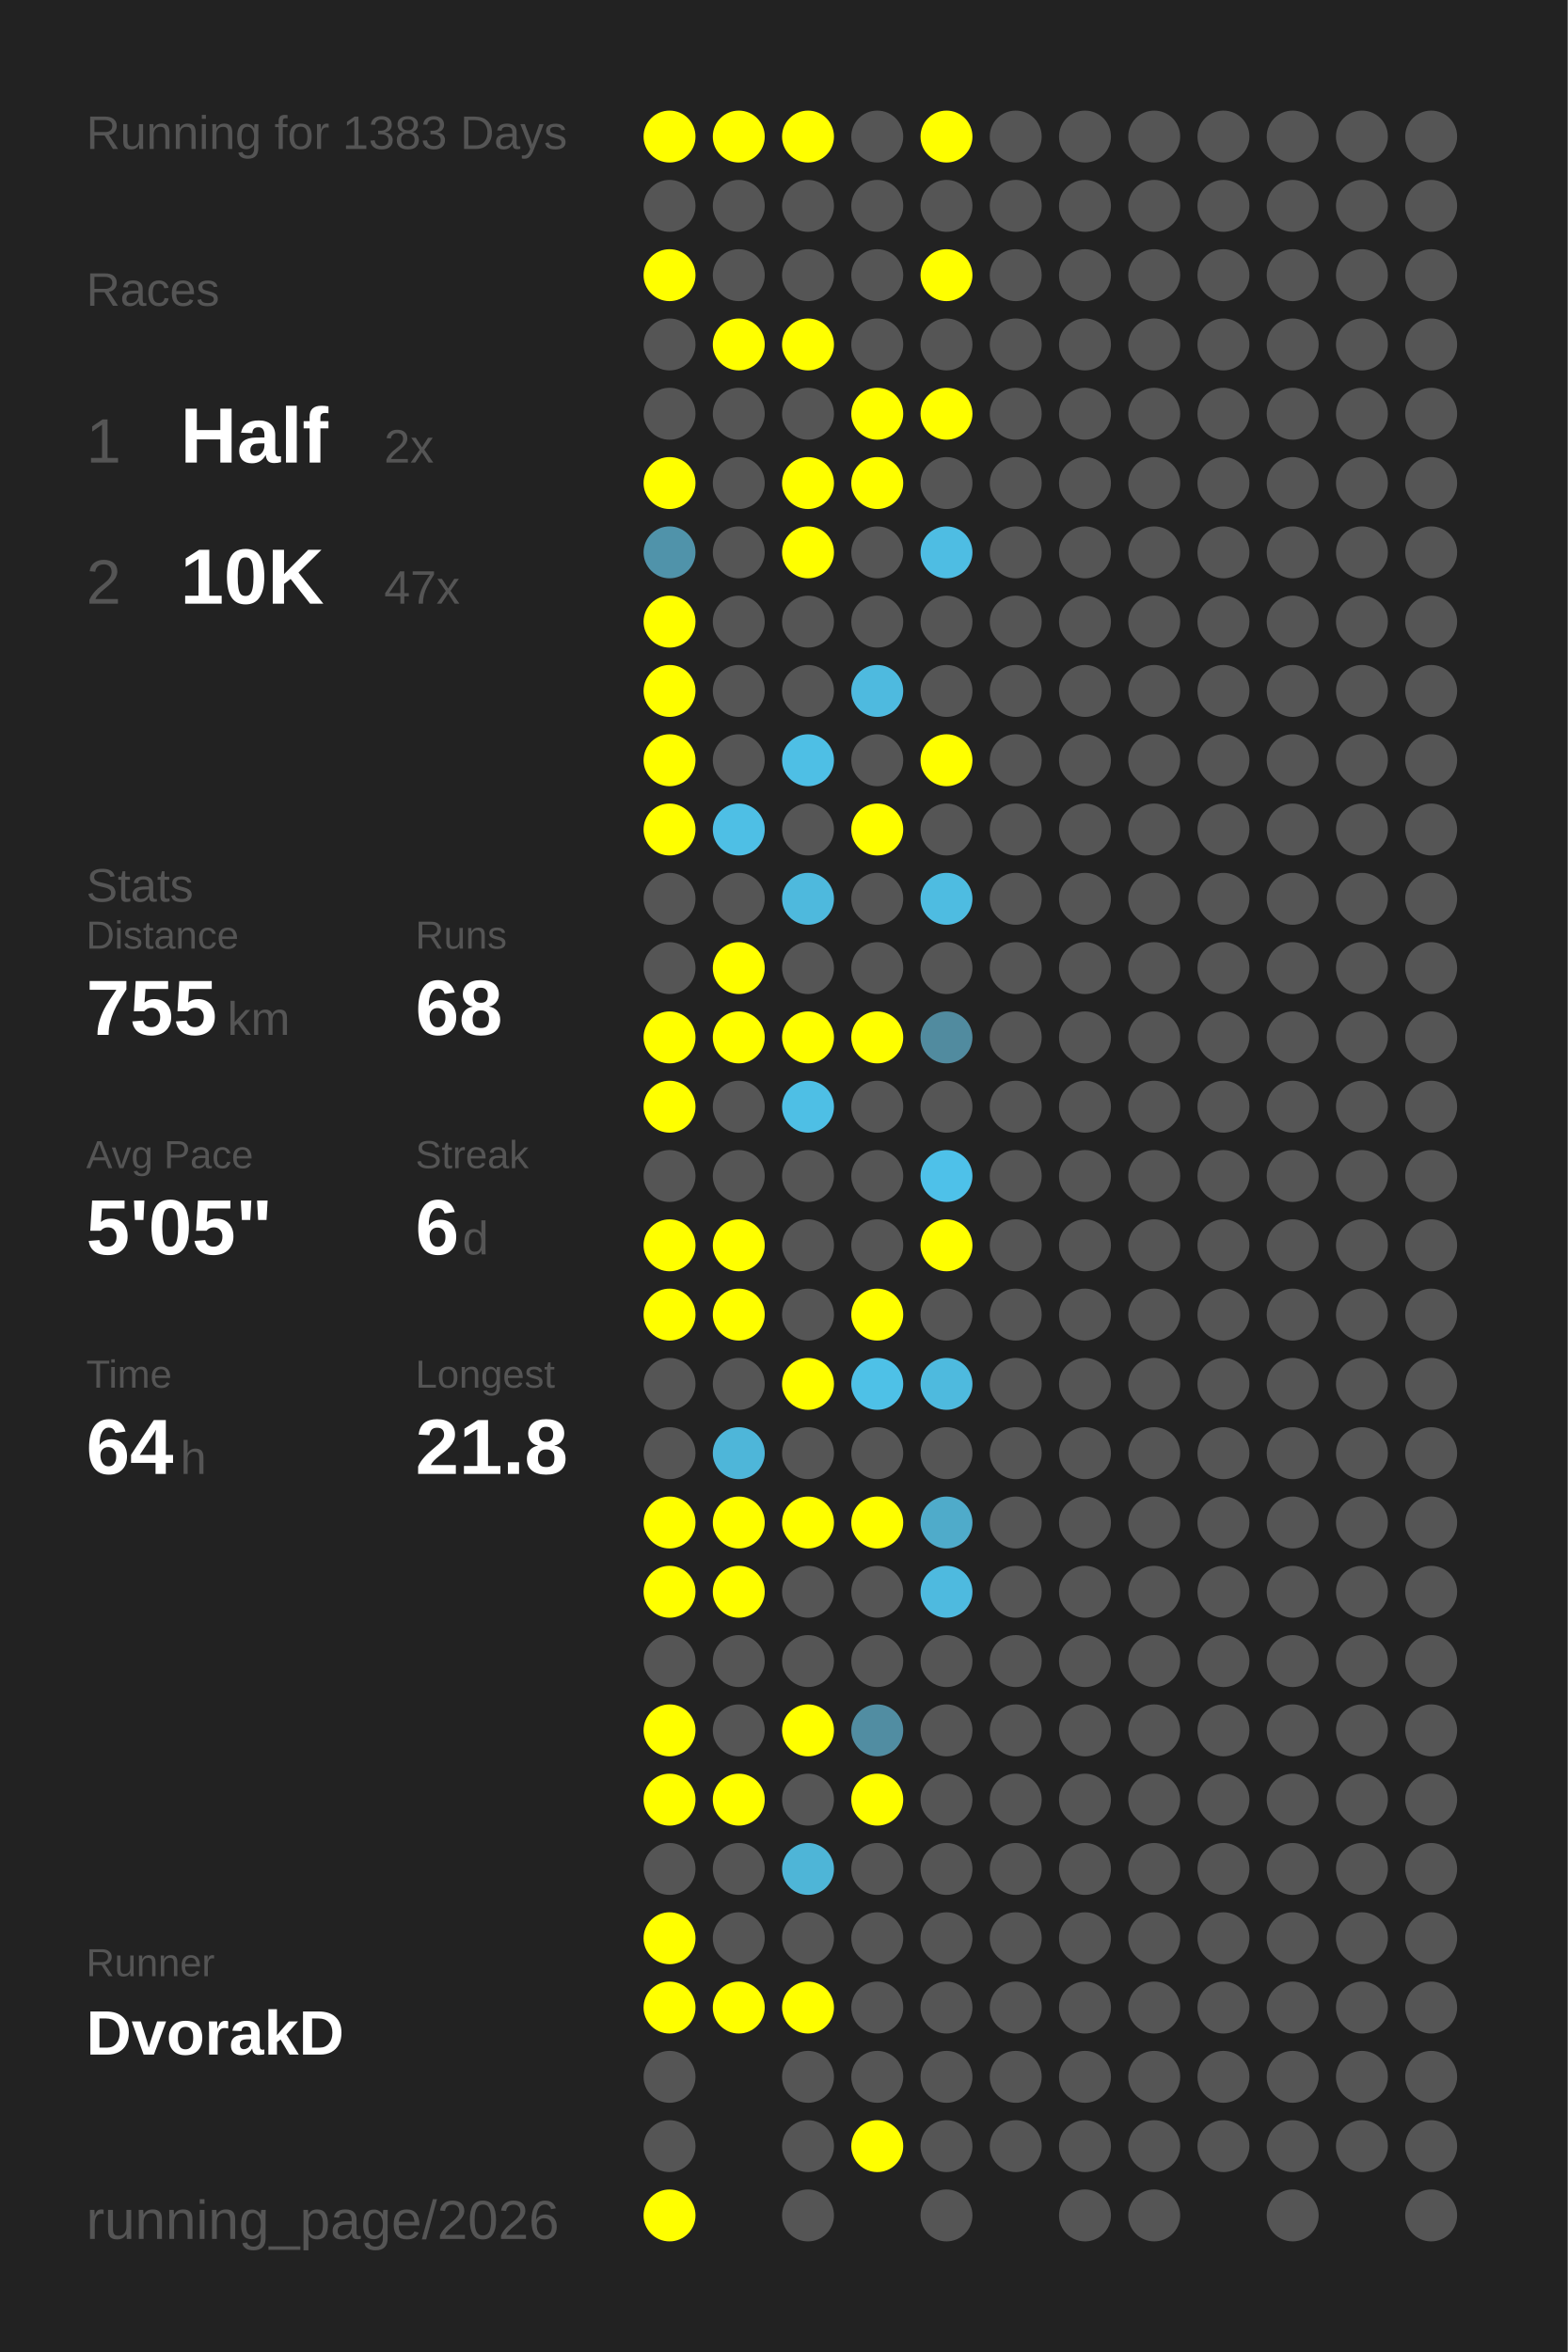
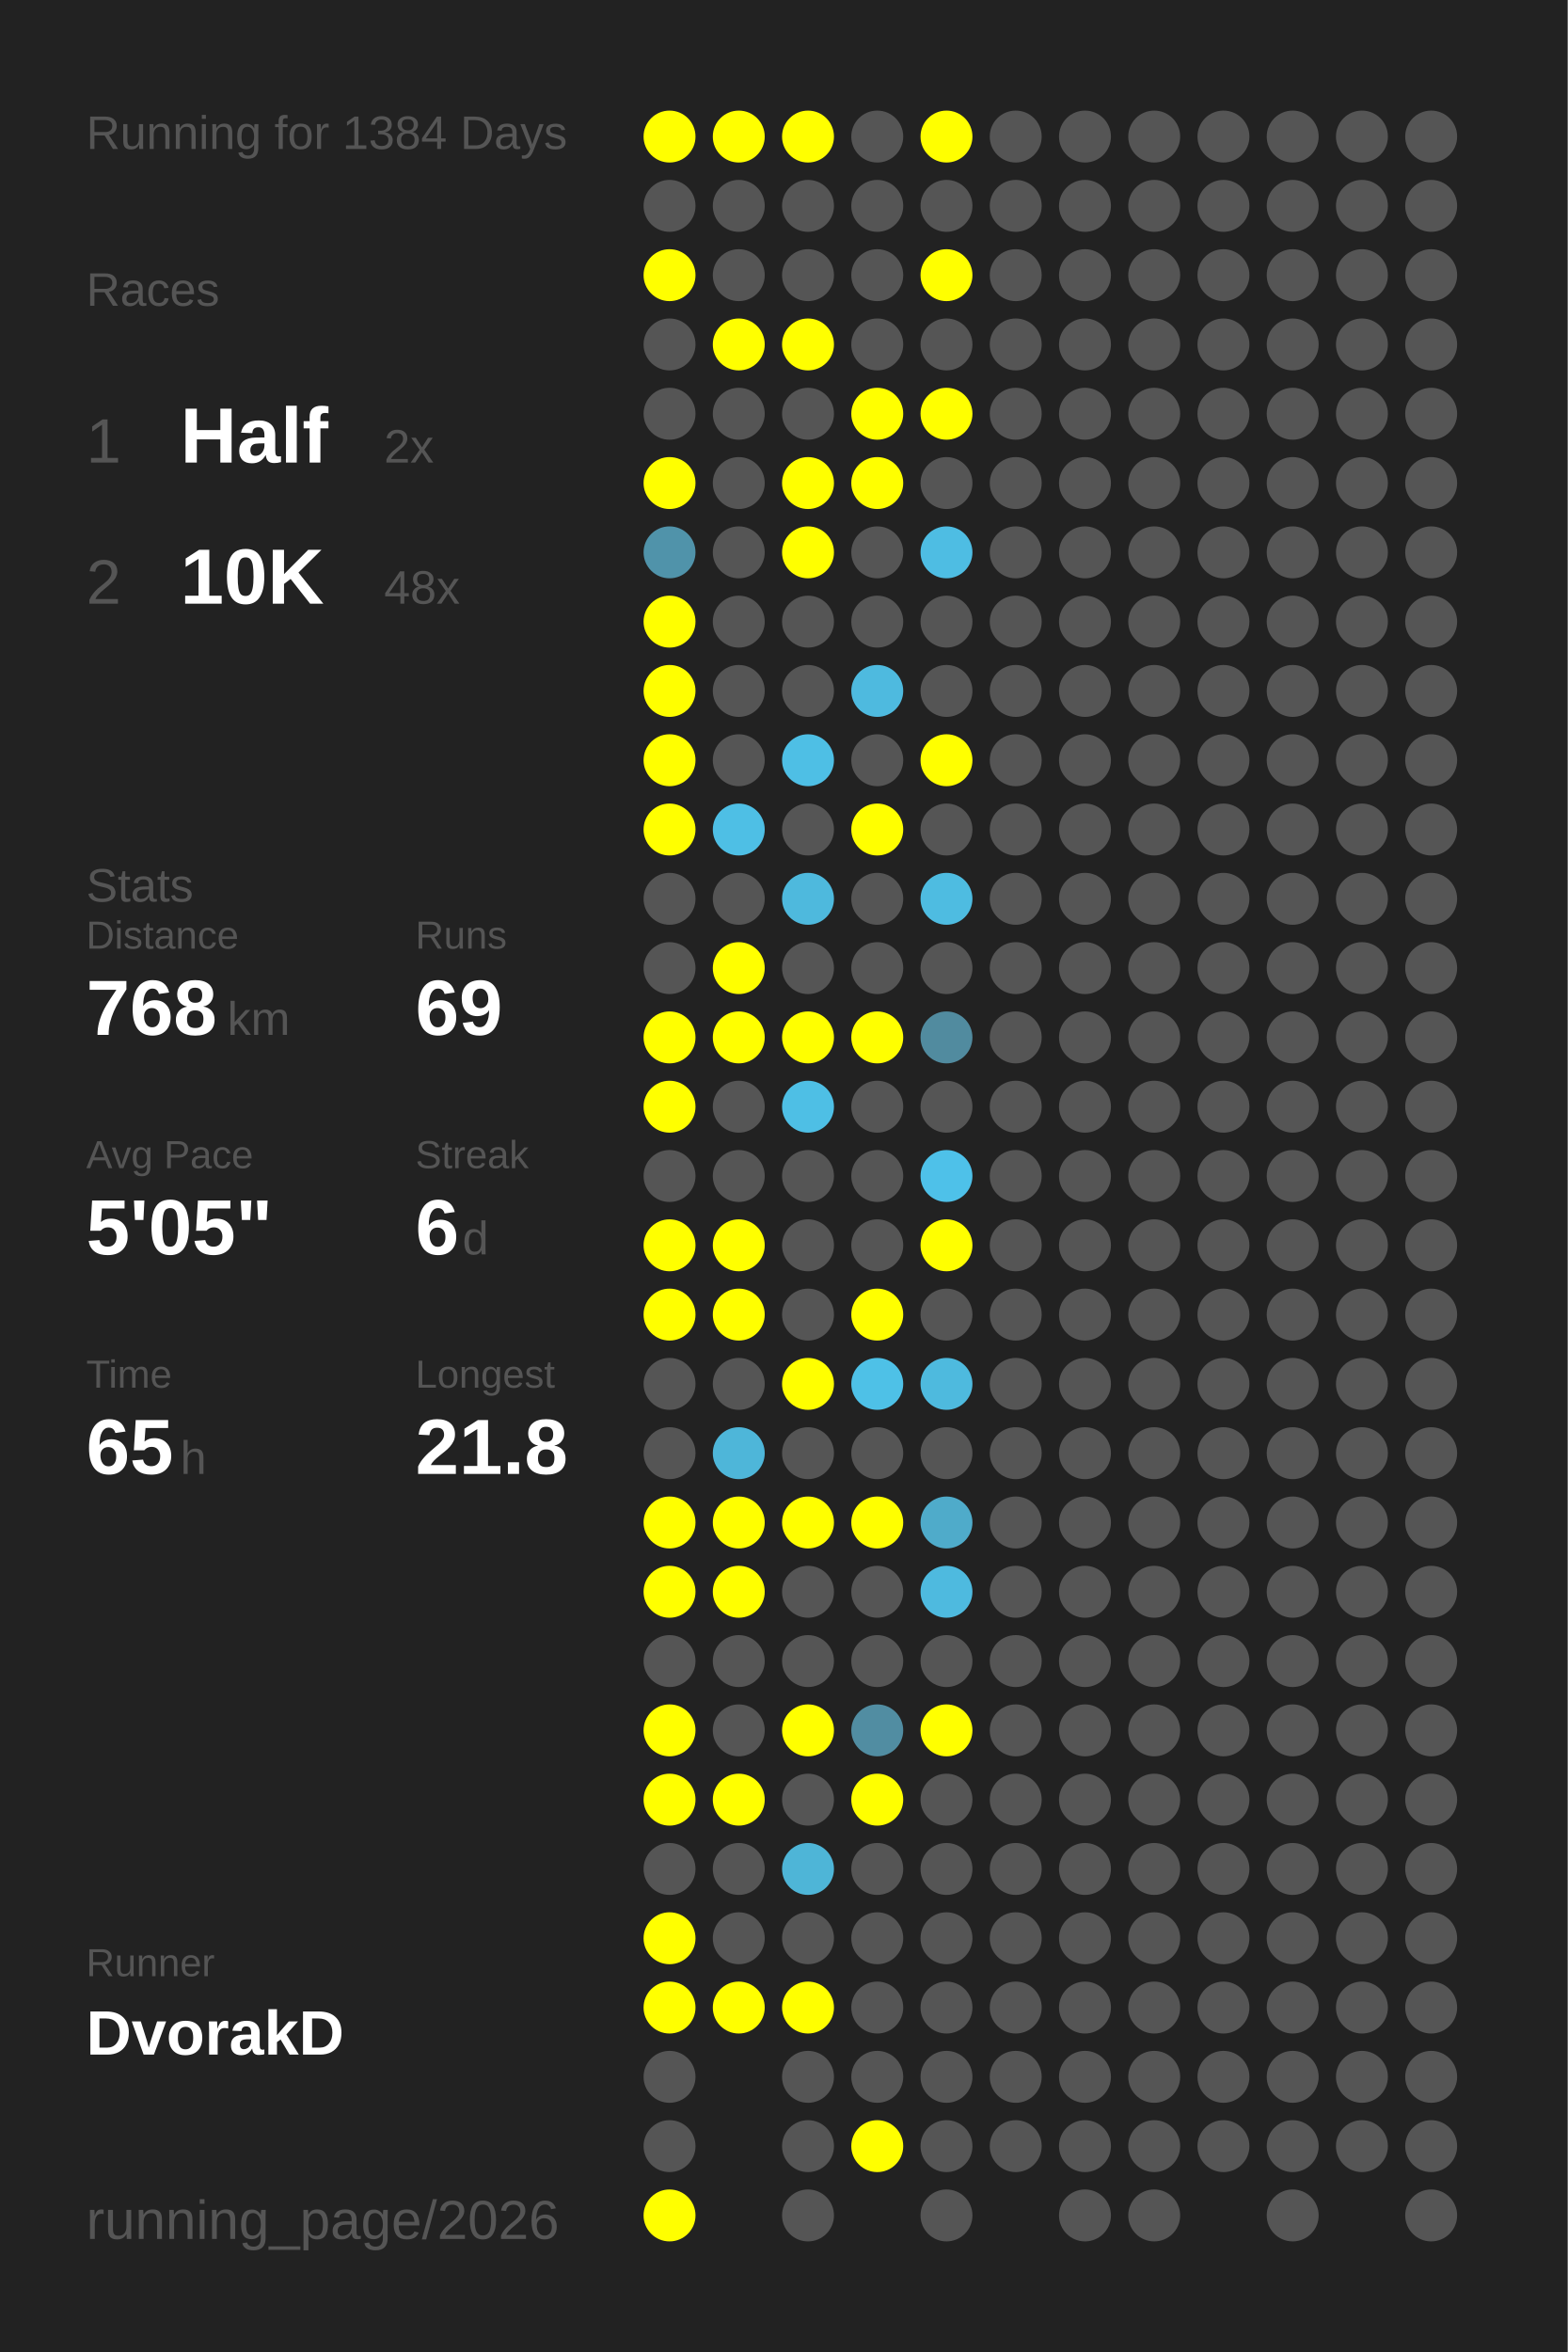
<svg xmlns="http://www.w3.org/2000/svg" baseProfile="full" height="300mm" version="1.1" viewBox="0,0,200,300" width="200mm">
  <defs />
  <rect fill="#222222" height="300" width="200" x="0" y="0" />
-   <text fill="#555555" style="font-size:6px; font-family:Arial;" x="11" y="19">Running for 1383 Days</text>
+   <text fill="#555555" style="font-size:6px; font-family:Arial;" x="11" y="19">Running for 1384 Days</text>
  <text fill="#555555" style="font-size:6px; font-family:Arial;" x="11" y="39">Races</text>
  <text fill="#555555" style="font-size:8px; font-family:Arial;" x="11" y="59">1</text>
  <text fill="#FFFFFF" style="font-size:10px; font-family:Arial; font-weight:bold;" x="23" y="59">Half</text>
  <text fill="#555555" style="font-size:6px; font-family:Arial;" x="49" y="59">2x</text>
  <text fill="#555555" style="font-size:8px; font-family:Arial;" x="11" y="77">2</text>
  <text fill="#FFFFFF" style="font-size:10px; font-family:Arial; font-weight:bold;" x="23" y="77">10K</text>
-   <text fill="#555555" style="font-size:6px; font-family:Arial;" x="49" y="77">47x</text>
+   <text fill="#555555" style="font-size:6px; font-family:Arial;" x="49" y="77">48x</text>
  <text fill="#555555" style="font-size:6px; font-family:Arial;" x="11" y="115">Stats</text>
  <text fill="#555555" style="font-size:5px; font-family:Arial;" x="11" y="121">Distance</text>
-   <text fill="#FFFFFF" style="font-size:10px; font-family:Arial; font-weight:bold;" x="11" y="132">755</text>
+   <text fill="#FFFFFF" style="font-size:10px; font-family:Arial; font-weight:bold;" x="11" y="132">768</text>
  <text fill="#555555" style="font-size:6px; font-family:Arial;" x="29" y="132">km</text>
  <text fill="#555555" style="font-size:5px; font-family:Arial;" x="53" y="121">Runs</text>
-   <text fill="#FFFFFF" style="font-size:10px; font-family:Arial; font-weight:bold;" x="53" y="132">68</text>
+   <text fill="#FFFFFF" style="font-size:10px; font-family:Arial; font-weight:bold;" x="53" y="132">69</text>
  <text fill="#555555" style="font-size:5px; font-family:Arial;" x="11" y="149">Avg Pace</text>
  <text fill="#FFFFFF" style="font-size:10px; font-family:Arial; font-weight:bold;" x="11" y="160">5'05"</text>
  <text fill="#555555" style="font-size:5px; font-family:Arial;" x="53" y="149">Streak</text>
  <text fill="#FFFFFF" style="font-size:10px; font-family:Arial; font-weight:bold;" x="53" y="160">6</text>
  <text fill="#555555" style="font-size:6px; font-family:Arial;" x="59" y="160">d</text>
  <text fill="#555555" style="font-size:5px; font-family:Arial;" x="11" y="177">Time</text>
-   <text fill="#FFFFFF" style="font-size:10px; font-family:Arial; font-weight:bold;" x="11" y="188">64</text>
+   <text fill="#FFFFFF" style="font-size:10px; font-family:Arial; font-weight:bold;" x="11" y="188">65</text>
  <text fill="#555555" style="font-size:6px; font-family:Arial;" x="23" y="188">h</text>
  <text fill="#555555" style="font-size:5px; font-family:Arial;" x="53" y="177">Longest</text>
  <text fill="#FFFFFF" style="font-size:10px; font-family:Arial; font-weight:bold;" x="53" y="188">21.8</text>
  <text fill="#555555" style="font-size:5px; font-family:Arial;" x="11" y="252.065">Runner</text>
  <text fill="#FFFFFF" style="font-size:8px; font-family:Arial; font-weight:bold;" x="11" y="262.065">DvorakD</text>
  <text fill="#555555" style="font-size:7px; font-family:Arial;" x="11" y="285.581">running_page/2026</text>
  <circle cx="85.417" cy="17.419" fill="#FFFF00" r="3.312" />
  <circle cx="85.417" cy="26.258" fill="#555555" r="3.312" />
  <circle cx="85.417" cy="35.097" fill="#FFFF00" r="3.312" />
  <circle cx="85.417" cy="43.935" fill="#555555" r="3.312" />
  <circle cx="85.417" cy="52.774" fill="#555555" r="3.312" />
  <circle cx="85.417" cy="61.613" fill="#FFFF00" r="3.312" />
  <circle cx="85.417" cy="70.452" fill="#5093aa" r="3.312" />
  <circle cx="85.417" cy="79.29" fill="#FFFF00" r="3.312" />
  <circle cx="85.417" cy="88.129" fill="#FFFF00" r="3.312" />
  <circle cx="85.417" cy="96.968" fill="#FFFF00" r="3.312" />
  <circle cx="85.417" cy="105.806" fill="#FFFF00" r="3.312" />
  <circle cx="85.417" cy="114.645" fill="#555555" r="3.312" />
  <circle cx="85.417" cy="123.484" fill="#555555" r="3.312" />
  <circle cx="85.417" cy="132.323" fill="#FFFF00" r="3.312" />
  <circle cx="85.417" cy="141.161" fill="#FFFF00" r="3.312" />
  <circle cx="85.417" cy="150" fill="#555555" r="3.312" />
  <circle cx="85.417" cy="158.839" fill="#FFFF00" r="3.312" />
  <circle cx="85.417" cy="167.677" fill="#FFFF00" r="3.312" />
  <circle cx="85.417" cy="176.516" fill="#555555" r="3.312" />
  <circle cx="85.417" cy="185.355" fill="#555555" r="3.312" />
  <circle cx="85.417" cy="194.194" fill="#FFFF00" r="3.312" />
  <circle cx="85.417" cy="203.032" fill="#FFFF00" r="3.312" />
  <circle cx="85.417" cy="211.871" fill="#555555" r="3.312" />
  <circle cx="85.417" cy="220.71" fill="#FFFF00" r="3.312" />
  <circle cx="85.417" cy="229.548" fill="#FFFF00" r="3.312" />
  <circle cx="85.417" cy="238.387" fill="#555555" r="3.312" />
  <circle cx="85.417" cy="247.226" fill="#FFFF00" r="3.312" />
  <circle cx="85.417" cy="256.065" fill="#FFFF00" r="3.312" />
  <circle cx="85.417" cy="264.903" fill="#555555" r="3.312" />
  <circle cx="85.417" cy="273.742" fill="#555555" r="3.312" />
  <circle cx="85.417" cy="282.581" fill="#FFFF00" r="3.312" />
  <circle cx="94.25" cy="17.419" fill="#FFFF00" r="3.312" />
  <circle cx="94.25" cy="26.258" fill="#555555" r="3.312" />
  <circle cx="94.25" cy="35.097" fill="#555555" r="3.312" />
  <circle cx="94.25" cy="43.935" fill="#FFFF00" r="3.312" />
  <circle cx="94.25" cy="52.774" fill="#555555" r="3.312" />
  <circle cx="94.25" cy="61.613" fill="#555555" r="3.312" />
  <circle cx="94.25" cy="70.452" fill="#555555" r="3.312" />
  <circle cx="94.25" cy="79.29" fill="#555555" r="3.312" />
  <circle cx="94.25" cy="88.129" fill="#555555" r="3.312" />
  <circle cx="94.25" cy="96.968" fill="#555555" r="3.312" />
  <circle cx="94.25" cy="105.806" fill="#4ebfe5" r="3.312" />
  <circle cx="94.25" cy="114.645" fill="#555555" r="3.312" />
  <circle cx="94.25" cy="123.484" fill="#FFFF00" r="3.312" />
  <circle cx="94.25" cy="132.323" fill="#FFFF00" r="3.312" />
  <circle cx="94.25" cy="141.161" fill="#555555" r="3.312" />
  <circle cx="94.25" cy="150" fill="#555555" r="3.312" />
  <circle cx="94.25" cy="158.839" fill="#FFFF00" r="3.312" />
  <circle cx="94.25" cy="167.677" fill="#FFFF00" r="3.312" />
  <circle cx="94.25" cy="176.516" fill="#555555" r="3.312" />
  <circle cx="94.25" cy="185.355" fill="#4eb6d9" r="3.312" />
  <circle cx="94.25" cy="194.194" fill="#FFFF00" r="3.312" />
  <circle cx="94.25" cy="203.032" fill="#FFFF00" r="3.312" />
  <circle cx="94.25" cy="211.871" fill="#555555" r="3.312" />
  <circle cx="94.25" cy="220.71" fill="#555555" r="3.312" />
  <circle cx="94.25" cy="229.548" fill="#FFFF00" r="3.312" />
  <circle cx="94.25" cy="238.387" fill="#555555" r="3.312" />
  <circle cx="94.25" cy="247.226" fill="#555555" r="3.312" />
  <circle cx="94.25" cy="256.065" fill="#FFFF00" r="3.312" />
  <circle cx="103.083" cy="17.419" fill="#FFFF00" r="3.312" />
  <circle cx="103.083" cy="26.258" fill="#555555" r="3.312" />
  <circle cx="103.083" cy="35.097" fill="#555555" r="3.312" />
  <circle cx="103.083" cy="43.935" fill="#FFFF00" r="3.312" />
  <circle cx="103.083" cy="52.774" fill="#555555" r="3.312" />
  <circle cx="103.083" cy="61.613" fill="#FFFF00" r="3.312" />
  <circle cx="103.083" cy="70.452" fill="#FFFF00" r="3.312" />
  <circle cx="103.083" cy="79.29" fill="#555555" r="3.312" />
  <circle cx="103.083" cy="88.129" fill="#555555" r="3.312" />
  <circle cx="103.083" cy="96.968" fill="#4ebfe5" r="3.312" />
  <circle cx="103.083" cy="105.806" fill="#555555" r="3.312" />
  <circle cx="103.083" cy="114.645" fill="#4eb9dd" r="3.312" />
  <circle cx="103.083" cy="123.484" fill="#555555" r="3.312" />
  <circle cx="103.083" cy="132.323" fill="#FFFF00" r="3.312" />
  <circle cx="103.083" cy="141.161" fill="#4ebfe5" r="3.312" />
  <circle cx="103.083" cy="150" fill="#555555" r="3.312" />
  <circle cx="103.083" cy="158.839" fill="#555555" r="3.312" />
  <circle cx="103.083" cy="167.677" fill="#555555" r="3.312" />
  <circle cx="103.083" cy="176.516" fill="#FFFF00" r="3.312" />
  <circle cx="103.083" cy="185.355" fill="#555555" r="3.312" />
  <circle cx="103.083" cy="194.194" fill="#FFFF00" r="3.312" />
  <circle cx="103.083" cy="203.032" fill="#555555" r="3.312" />
  <circle cx="103.083" cy="211.871" fill="#555555" r="3.312" />
  <circle cx="103.083" cy="220.71" fill="#FFFF00" r="3.312" />
  <circle cx="103.083" cy="229.548" fill="#555555" r="3.312" />
  <circle cx="103.083" cy="238.387" fill="#4eb5d7" r="3.312" />
  <circle cx="103.083" cy="247.226" fill="#555555" r="3.312" />
  <circle cx="103.083" cy="256.065" fill="#FFFF00" r="3.312" />
  <circle cx="103.083" cy="264.903" fill="#555555" r="3.312" />
  <circle cx="103.083" cy="273.742" fill="#555555" r="3.312" />
  <circle cx="103.083" cy="282.581" fill="#555555" r="3.312" />
  <circle cx="111.917" cy="17.419" fill="#555555" r="3.312" />
  <circle cx="111.917" cy="26.258" fill="#555555" r="3.312" />
  <circle cx="111.917" cy="35.097" fill="#555555" r="3.312" />
  <circle cx="111.917" cy="43.935" fill="#555555" r="3.312" />
  <circle cx="111.917" cy="52.774" fill="#FFFF00" r="3.312" />
  <circle cx="111.917" cy="61.613" fill="#FFFF00" r="3.312" />
  <circle cx="111.917" cy="70.452" fill="#555555" r="3.312" />
  <circle cx="111.917" cy="79.29" fill="#555555" r="3.312" />
  <circle cx="111.917" cy="88.129" fill="#4ebadf" r="3.312" />
  <circle cx="111.917" cy="96.968" fill="#555555" r="3.312" />
  <circle cx="111.917" cy="105.806" fill="#FFFF00" r="3.312" />
  <circle cx="111.917" cy="114.645" fill="#555555" r="3.312" />
  <circle cx="111.917" cy="123.484" fill="#555555" r="3.312" />
  <circle cx="111.917" cy="132.323" fill="#FFFF00" r="3.312" />
  <circle cx="111.917" cy="141.161" fill="#555555" r="3.312" />
  <circle cx="111.917" cy="150" fill="#555555" r="3.312" />
  <circle cx="111.917" cy="158.839" fill="#555555" r="3.312" />
  <circle cx="111.917" cy="167.677" fill="#FFFF00" r="3.312" />
  <circle cx="111.917" cy="176.516" fill="#4ec1e7" r="3.312" />
  <circle cx="111.917" cy="185.355" fill="#555555" r="3.312" />
  <circle cx="111.917" cy="194.194" fill="#FFFF00" r="3.312" />
  <circle cx="111.917" cy="203.032" fill="#555555" r="3.312" />
  <circle cx="111.917" cy="211.871" fill="#555555" r="3.312" />
  <circle cx="111.917" cy="220.71" fill="#518da2" r="3.312" />
  <circle cx="111.917" cy="229.548" fill="#FFFF00" r="3.312" />
  <circle cx="111.917" cy="238.387" fill="#555555" r="3.312" />
  <circle cx="111.917" cy="247.226" fill="#555555" r="3.312" />
  <circle cx="111.917" cy="256.065" fill="#555555" r="3.312" />
  <circle cx="111.917" cy="264.903" fill="#555555" r="3.312" />
  <circle cx="111.917" cy="273.742" fill="#FFFF00" r="3.312" />
  <circle cx="120.75" cy="17.419" fill="#FFFF00" r="3.312" />
  <circle cx="120.75" cy="26.258" fill="#555555" r="3.312" />
  <circle cx="120.75" cy="35.097" fill="#FFFF00" r="3.312" />
  <circle cx="120.75" cy="43.935" fill="#555555" r="3.312" />
  <circle cx="120.75" cy="52.774" fill="#FFFF00" r="3.312" />
  <circle cx="120.75" cy="61.613" fill="#555555" r="3.312" />
  <circle cx="120.75" cy="70.452" fill="#4ebde3" r="3.312" />
  <circle cx="120.75" cy="79.29" fill="#555555" r="3.312" />
  <circle cx="120.75" cy="88.129" fill="#555555" r="3.312" />
  <circle cx="120.75" cy="96.968" fill="#FFFF00" r="3.312" />
  <circle cx="120.75" cy="105.806" fill="#555555" r="3.312" />
  <circle cx="120.75" cy="114.645" fill="#4ebce1" r="3.312" />
  <circle cx="120.75" cy="123.484" fill="#555555" r="3.312" />
  <circle cx="120.75" cy="132.323" fill="#518b9f" r="3.312" />
  <circle cx="120.75" cy="141.161" fill="#555555" r="3.312" />
  <circle cx="120.75" cy="150" fill="#4ec1e9" r="3.312" />
  <circle cx="120.75" cy="158.839" fill="#FFFF00" r="3.312" />
  <circle cx="120.75" cy="167.677" fill="#555555" r="3.312" />
  <circle cx="120.75" cy="176.516" fill="#4ebade" r="3.312" />
  <circle cx="120.75" cy="185.355" fill="#555555" r="3.312" />
  <circle cx="120.75" cy="194.194" fill="#4fabca" r="3.312" />
  <circle cx="120.75" cy="203.032" fill="#4ebadf" r="3.312" />
  <circle cx="120.75" cy="211.871" fill="#555555" r="3.312" />
-   <circle cx="120.75" cy="220.71" fill="#555555" r="3.312" />
+   <circle cx="120.75" cy="220.71" fill="#FFFF00" r="3.312" />
  <circle cx="120.75" cy="229.548" fill="#555555" r="3.312" />
  <circle cx="120.75" cy="238.387" fill="#555555" r="3.312" />
  <circle cx="120.75" cy="247.226" fill="#555555" r="3.312" />
  <circle cx="120.75" cy="256.065" fill="#555555" r="3.312" />
  <circle cx="120.75" cy="264.903" fill="#555555" r="3.312" />
  <circle cx="120.75" cy="273.742" fill="#555555" r="3.312" />
  <circle cx="120.75" cy="282.581" fill="#555555" r="3.312" />
  <circle cx="129.583" cy="17.419" fill="#555555" r="3.312" />
  <circle cx="129.583" cy="26.258" fill="#555555" r="3.312" />
  <circle cx="129.583" cy="35.097" fill="#555555" r="3.312" />
  <circle cx="129.583" cy="43.935" fill="#555555" r="3.312" />
  <circle cx="129.583" cy="52.774" fill="#555555" r="3.312" />
  <circle cx="129.583" cy="61.613" fill="#555555" r="3.312" />
  <circle cx="129.583" cy="70.452" fill="#555555" r="3.312" />
  <circle cx="129.583" cy="79.29" fill="#555555" r="3.312" />
  <circle cx="129.583" cy="88.129" fill="#555555" r="3.312" />
  <circle cx="129.583" cy="96.968" fill="#555555" r="3.312" />
  <circle cx="129.583" cy="105.806" fill="#555555" r="3.312" />
  <circle cx="129.583" cy="114.645" fill="#555555" r="3.312" />
  <circle cx="129.583" cy="123.484" fill="#555555" r="3.312" />
  <circle cx="129.583" cy="132.323" fill="#555555" r="3.312" />
  <circle cx="129.583" cy="141.161" fill="#555555" r="3.312" />
  <circle cx="129.583" cy="150" fill="#555555" r="3.312" />
  <circle cx="129.583" cy="158.839" fill="#555555" r="3.312" />
  <circle cx="129.583" cy="167.677" fill="#555555" r="3.312" />
  <circle cx="129.583" cy="176.516" fill="#555555" r="3.312" />
  <circle cx="129.583" cy="185.355" fill="#555555" r="3.312" />
  <circle cx="129.583" cy="194.194" fill="#555555" r="3.312" />
  <circle cx="129.583" cy="203.032" fill="#555555" r="3.312" />
  <circle cx="129.583" cy="211.871" fill="#555555" r="3.312" />
  <circle cx="129.583" cy="220.71" fill="#555555" r="3.312" />
  <circle cx="129.583" cy="229.548" fill="#555555" r="3.312" />
  <circle cx="129.583" cy="238.387" fill="#555555" r="3.312" />
  <circle cx="129.583" cy="247.226" fill="#555555" r="3.312" />
  <circle cx="129.583" cy="256.065" fill="#555555" r="3.312" />
  <circle cx="129.583" cy="264.903" fill="#555555" r="3.312" />
  <circle cx="129.583" cy="273.742" fill="#555555" r="3.312" />
  <circle cx="138.417" cy="17.419" fill="#555555" r="3.312" />
  <circle cx="138.417" cy="26.258" fill="#555555" r="3.312" />
  <circle cx="138.417" cy="35.097" fill="#555555" r="3.312" />
  <circle cx="138.417" cy="43.935" fill="#555555" r="3.312" />
  <circle cx="138.417" cy="52.774" fill="#555555" r="3.312" />
  <circle cx="138.417" cy="61.613" fill="#555555" r="3.312" />
  <circle cx="138.417" cy="70.452" fill="#555555" r="3.312" />
  <circle cx="138.417" cy="79.29" fill="#555555" r="3.312" />
  <circle cx="138.417" cy="88.129" fill="#555555" r="3.312" />
  <circle cx="138.417" cy="96.968" fill="#555555" r="3.312" />
  <circle cx="138.417" cy="105.806" fill="#555555" r="3.312" />
  <circle cx="138.417" cy="114.645" fill="#555555" r="3.312" />
  <circle cx="138.417" cy="123.484" fill="#555555" r="3.312" />
  <circle cx="138.417" cy="132.323" fill="#555555" r="3.312" />
  <circle cx="138.417" cy="141.161" fill="#555555" r="3.312" />
  <circle cx="138.417" cy="150" fill="#555555" r="3.312" />
  <circle cx="138.417" cy="158.839" fill="#555555" r="3.312" />
  <circle cx="138.417" cy="167.677" fill="#555555" r="3.312" />
  <circle cx="138.417" cy="176.516" fill="#555555" r="3.312" />
  <circle cx="138.417" cy="185.355" fill="#555555" r="3.312" />
  <circle cx="138.417" cy="194.194" fill="#555555" r="3.312" />
  <circle cx="138.417" cy="203.032" fill="#555555" r="3.312" />
  <circle cx="138.417" cy="211.871" fill="#555555" r="3.312" />
  <circle cx="138.417" cy="220.71" fill="#555555" r="3.312" />
  <circle cx="138.417" cy="229.548" fill="#555555" r="3.312" />
  <circle cx="138.417" cy="238.387" fill="#555555" r="3.312" />
  <circle cx="138.417" cy="247.226" fill="#555555" r="3.312" />
  <circle cx="138.417" cy="256.065" fill="#555555" r="3.312" />
  <circle cx="138.417" cy="264.903" fill="#555555" r="3.312" />
  <circle cx="138.417" cy="273.742" fill="#555555" r="3.312" />
  <circle cx="138.417" cy="282.581" fill="#555555" r="3.312" />
  <circle cx="147.25" cy="17.419" fill="#555555" r="3.312" />
  <circle cx="147.25" cy="26.258" fill="#555555" r="3.312" />
  <circle cx="147.25" cy="35.097" fill="#555555" r="3.312" />
  <circle cx="147.25" cy="43.935" fill="#555555" r="3.312" />
  <circle cx="147.25" cy="52.774" fill="#555555" r="3.312" />
  <circle cx="147.25" cy="61.613" fill="#555555" r="3.312" />
  <circle cx="147.25" cy="70.452" fill="#555555" r="3.312" />
  <circle cx="147.25" cy="79.29" fill="#555555" r="3.312" />
  <circle cx="147.25" cy="88.129" fill="#555555" r="3.312" />
  <circle cx="147.25" cy="96.968" fill="#555555" r="3.312" />
  <circle cx="147.25" cy="105.806" fill="#555555" r="3.312" />
  <circle cx="147.25" cy="114.645" fill="#555555" r="3.312" />
  <circle cx="147.25" cy="123.484" fill="#555555" r="3.312" />
  <circle cx="147.25" cy="132.323" fill="#555555" r="3.312" />
  <circle cx="147.25" cy="141.161" fill="#555555" r="3.312" />
  <circle cx="147.25" cy="150" fill="#555555" r="3.312" />
  <circle cx="147.25" cy="158.839" fill="#555555" r="3.312" />
  <circle cx="147.25" cy="167.677" fill="#555555" r="3.312" />
  <circle cx="147.25" cy="176.516" fill="#555555" r="3.312" />
  <circle cx="147.25" cy="185.355" fill="#555555" r="3.312" />
  <circle cx="147.25" cy="194.194" fill="#555555" r="3.312" />
  <circle cx="147.25" cy="203.032" fill="#555555" r="3.312" />
  <circle cx="147.25" cy="211.871" fill="#555555" r="3.312" />
  <circle cx="147.25" cy="220.71" fill="#555555" r="3.312" />
  <circle cx="147.25" cy="229.548" fill="#555555" r="3.312" />
  <circle cx="147.25" cy="238.387" fill="#555555" r="3.312" />
  <circle cx="147.25" cy="247.226" fill="#555555" r="3.312" />
  <circle cx="147.25" cy="256.065" fill="#555555" r="3.312" />
  <circle cx="147.25" cy="264.903" fill="#555555" r="3.312" />
  <circle cx="147.25" cy="273.742" fill="#555555" r="3.312" />
  <circle cx="147.25" cy="282.581" fill="#555555" r="3.312" />
  <circle cx="156.083" cy="17.419" fill="#555555" r="3.312" />
  <circle cx="156.083" cy="26.258" fill="#555555" r="3.312" />
  <circle cx="156.083" cy="35.097" fill="#555555" r="3.312" />
  <circle cx="156.083" cy="43.935" fill="#555555" r="3.312" />
  <circle cx="156.083" cy="52.774" fill="#555555" r="3.312" />
  <circle cx="156.083" cy="61.613" fill="#555555" r="3.312" />
  <circle cx="156.083" cy="70.452" fill="#555555" r="3.312" />
  <circle cx="156.083" cy="79.29" fill="#555555" r="3.312" />
  <circle cx="156.083" cy="88.129" fill="#555555" r="3.312" />
  <circle cx="156.083" cy="96.968" fill="#555555" r="3.312" />
  <circle cx="156.083" cy="105.806" fill="#555555" r="3.312" />
  <circle cx="156.083" cy="114.645" fill="#555555" r="3.312" />
  <circle cx="156.083" cy="123.484" fill="#555555" r="3.312" />
  <circle cx="156.083" cy="132.323" fill="#555555" r="3.312" />
  <circle cx="156.083" cy="141.161" fill="#555555" r="3.312" />
  <circle cx="156.083" cy="150" fill="#555555" r="3.312" />
  <circle cx="156.083" cy="158.839" fill="#555555" r="3.312" />
  <circle cx="156.083" cy="167.677" fill="#555555" r="3.312" />
  <circle cx="156.083" cy="176.516" fill="#555555" r="3.312" />
  <circle cx="156.083" cy="185.355" fill="#555555" r="3.312" />
  <circle cx="156.083" cy="194.194" fill="#555555" r="3.312" />
  <circle cx="156.083" cy="203.032" fill="#555555" r="3.312" />
  <circle cx="156.083" cy="211.871" fill="#555555" r="3.312" />
  <circle cx="156.083" cy="220.71" fill="#555555" r="3.312" />
  <circle cx="156.083" cy="229.548" fill="#555555" r="3.312" />
  <circle cx="156.083" cy="238.387" fill="#555555" r="3.312" />
  <circle cx="156.083" cy="247.226" fill="#555555" r="3.312" />
  <circle cx="156.083" cy="256.065" fill="#555555" r="3.312" />
  <circle cx="156.083" cy="264.903" fill="#555555" r="3.312" />
  <circle cx="156.083" cy="273.742" fill="#555555" r="3.312" />
  <circle cx="164.917" cy="17.419" fill="#555555" r="3.312" />
  <circle cx="164.917" cy="26.258" fill="#555555" r="3.312" />
  <circle cx="164.917" cy="35.097" fill="#555555" r="3.312" />
  <circle cx="164.917" cy="43.935" fill="#555555" r="3.312" />
  <circle cx="164.917" cy="52.774" fill="#555555" r="3.312" />
  <circle cx="164.917" cy="61.613" fill="#555555" r="3.312" />
  <circle cx="164.917" cy="70.452" fill="#555555" r="3.312" />
  <circle cx="164.917" cy="79.29" fill="#555555" r="3.312" />
  <circle cx="164.917" cy="88.129" fill="#555555" r="3.312" />
  <circle cx="164.917" cy="96.968" fill="#555555" r="3.312" />
  <circle cx="164.917" cy="105.806" fill="#555555" r="3.312" />
  <circle cx="164.917" cy="114.645" fill="#555555" r="3.312" />
  <circle cx="164.917" cy="123.484" fill="#555555" r="3.312" />
  <circle cx="164.917" cy="132.323" fill="#555555" r="3.312" />
  <circle cx="164.917" cy="141.161" fill="#555555" r="3.312" />
  <circle cx="164.917" cy="150" fill="#555555" r="3.312" />
  <circle cx="164.917" cy="158.839" fill="#555555" r="3.312" />
  <circle cx="164.917" cy="167.677" fill="#555555" r="3.312" />
  <circle cx="164.917" cy="176.516" fill="#555555" r="3.312" />
  <circle cx="164.917" cy="185.355" fill="#555555" r="3.312" />
  <circle cx="164.917" cy="194.194" fill="#555555" r="3.312" />
  <circle cx="164.917" cy="203.032" fill="#555555" r="3.312" />
  <circle cx="164.917" cy="211.871" fill="#555555" r="3.312" />
  <circle cx="164.917" cy="220.71" fill="#555555" r="3.312" />
  <circle cx="164.917" cy="229.548" fill="#555555" r="3.312" />
  <circle cx="164.917" cy="238.387" fill="#555555" r="3.312" />
  <circle cx="164.917" cy="247.226" fill="#555555" r="3.312" />
  <circle cx="164.917" cy="256.065" fill="#555555" r="3.312" />
  <circle cx="164.917" cy="264.903" fill="#555555" r="3.312" />
  <circle cx="164.917" cy="273.742" fill="#555555" r="3.312" />
  <circle cx="164.917" cy="282.581" fill="#555555" r="3.312" />
  <circle cx="173.75" cy="17.419" fill="#555555" r="3.312" />
  <circle cx="173.75" cy="26.258" fill="#555555" r="3.312" />
  <circle cx="173.75" cy="35.097" fill="#555555" r="3.312" />
  <circle cx="173.75" cy="43.935" fill="#555555" r="3.312" />
  <circle cx="173.75" cy="52.774" fill="#555555" r="3.312" />
  <circle cx="173.75" cy="61.613" fill="#555555" r="3.312" />
  <circle cx="173.75" cy="70.452" fill="#555555" r="3.312" />
  <circle cx="173.75" cy="79.29" fill="#555555" r="3.312" />
  <circle cx="173.75" cy="88.129" fill="#555555" r="3.312" />
  <circle cx="173.75" cy="96.968" fill="#555555" r="3.312" />
  <circle cx="173.75" cy="105.806" fill="#555555" r="3.312" />
  <circle cx="173.75" cy="114.645" fill="#555555" r="3.312" />
  <circle cx="173.75" cy="123.484" fill="#555555" r="3.312" />
  <circle cx="173.75" cy="132.323" fill="#555555" r="3.312" />
  <circle cx="173.75" cy="141.161" fill="#555555" r="3.312" />
  <circle cx="173.75" cy="150" fill="#555555" r="3.312" />
  <circle cx="173.75" cy="158.839" fill="#555555" r="3.312" />
  <circle cx="173.75" cy="167.677" fill="#555555" r="3.312" />
  <circle cx="173.75" cy="176.516" fill="#555555" r="3.312" />
  <circle cx="173.75" cy="185.355" fill="#555555" r="3.312" />
  <circle cx="173.75" cy="194.194" fill="#555555" r="3.312" />
  <circle cx="173.75" cy="203.032" fill="#555555" r="3.312" />
  <circle cx="173.75" cy="211.871" fill="#555555" r="3.312" />
  <circle cx="173.75" cy="220.71" fill="#555555" r="3.312" />
  <circle cx="173.75" cy="229.548" fill="#555555" r="3.312" />
  <circle cx="173.75" cy="238.387" fill="#555555" r="3.312" />
  <circle cx="173.75" cy="247.226" fill="#555555" r="3.312" />
  <circle cx="173.75" cy="256.065" fill="#555555" r="3.312" />
  <circle cx="173.75" cy="264.903" fill="#555555" r="3.312" />
  <circle cx="173.75" cy="273.742" fill="#555555" r="3.312" />
  <circle cx="182.583" cy="17.419" fill="#555555" r="3.312" />
  <circle cx="182.583" cy="26.258" fill="#555555" r="3.312" />
  <circle cx="182.583" cy="35.097" fill="#555555" r="3.312" />
  <circle cx="182.583" cy="43.935" fill="#555555" r="3.312" />
  <circle cx="182.583" cy="52.774" fill="#555555" r="3.312" />
  <circle cx="182.583" cy="61.613" fill="#555555" r="3.312" />
  <circle cx="182.583" cy="70.452" fill="#555555" r="3.312" />
  <circle cx="182.583" cy="79.29" fill="#555555" r="3.312" />
  <circle cx="182.583" cy="88.129" fill="#555555" r="3.312" />
  <circle cx="182.583" cy="96.968" fill="#555555" r="3.312" />
  <circle cx="182.583" cy="105.806" fill="#555555" r="3.312" />
  <circle cx="182.583" cy="114.645" fill="#555555" r="3.312" />
  <circle cx="182.583" cy="123.484" fill="#555555" r="3.312" />
  <circle cx="182.583" cy="132.323" fill="#555555" r="3.312" />
  <circle cx="182.583" cy="141.161" fill="#555555" r="3.312" />
  <circle cx="182.583" cy="150" fill="#555555" r="3.312" />
  <circle cx="182.583" cy="158.839" fill="#555555" r="3.312" />
  <circle cx="182.583" cy="167.677" fill="#555555" r="3.312" />
  <circle cx="182.583" cy="176.516" fill="#555555" r="3.312" />
  <circle cx="182.583" cy="185.355" fill="#555555" r="3.312" />
  <circle cx="182.583" cy="194.194" fill="#555555" r="3.312" />
  <circle cx="182.583" cy="203.032" fill="#555555" r="3.312" />
  <circle cx="182.583" cy="211.871" fill="#555555" r="3.312" />
  <circle cx="182.583" cy="220.71" fill="#555555" r="3.312" />
  <circle cx="182.583" cy="229.548" fill="#555555" r="3.312" />
  <circle cx="182.583" cy="238.387" fill="#555555" r="3.312" />
  <circle cx="182.583" cy="247.226" fill="#555555" r="3.312" />
  <circle cx="182.583" cy="256.065" fill="#555555" r="3.312" />
  <circle cx="182.583" cy="264.903" fill="#555555" r="3.312" />
  <circle cx="182.583" cy="273.742" fill="#555555" r="3.312" />
  <circle cx="182.583" cy="282.581" fill="#555555" r="3.312" />
</svg>
